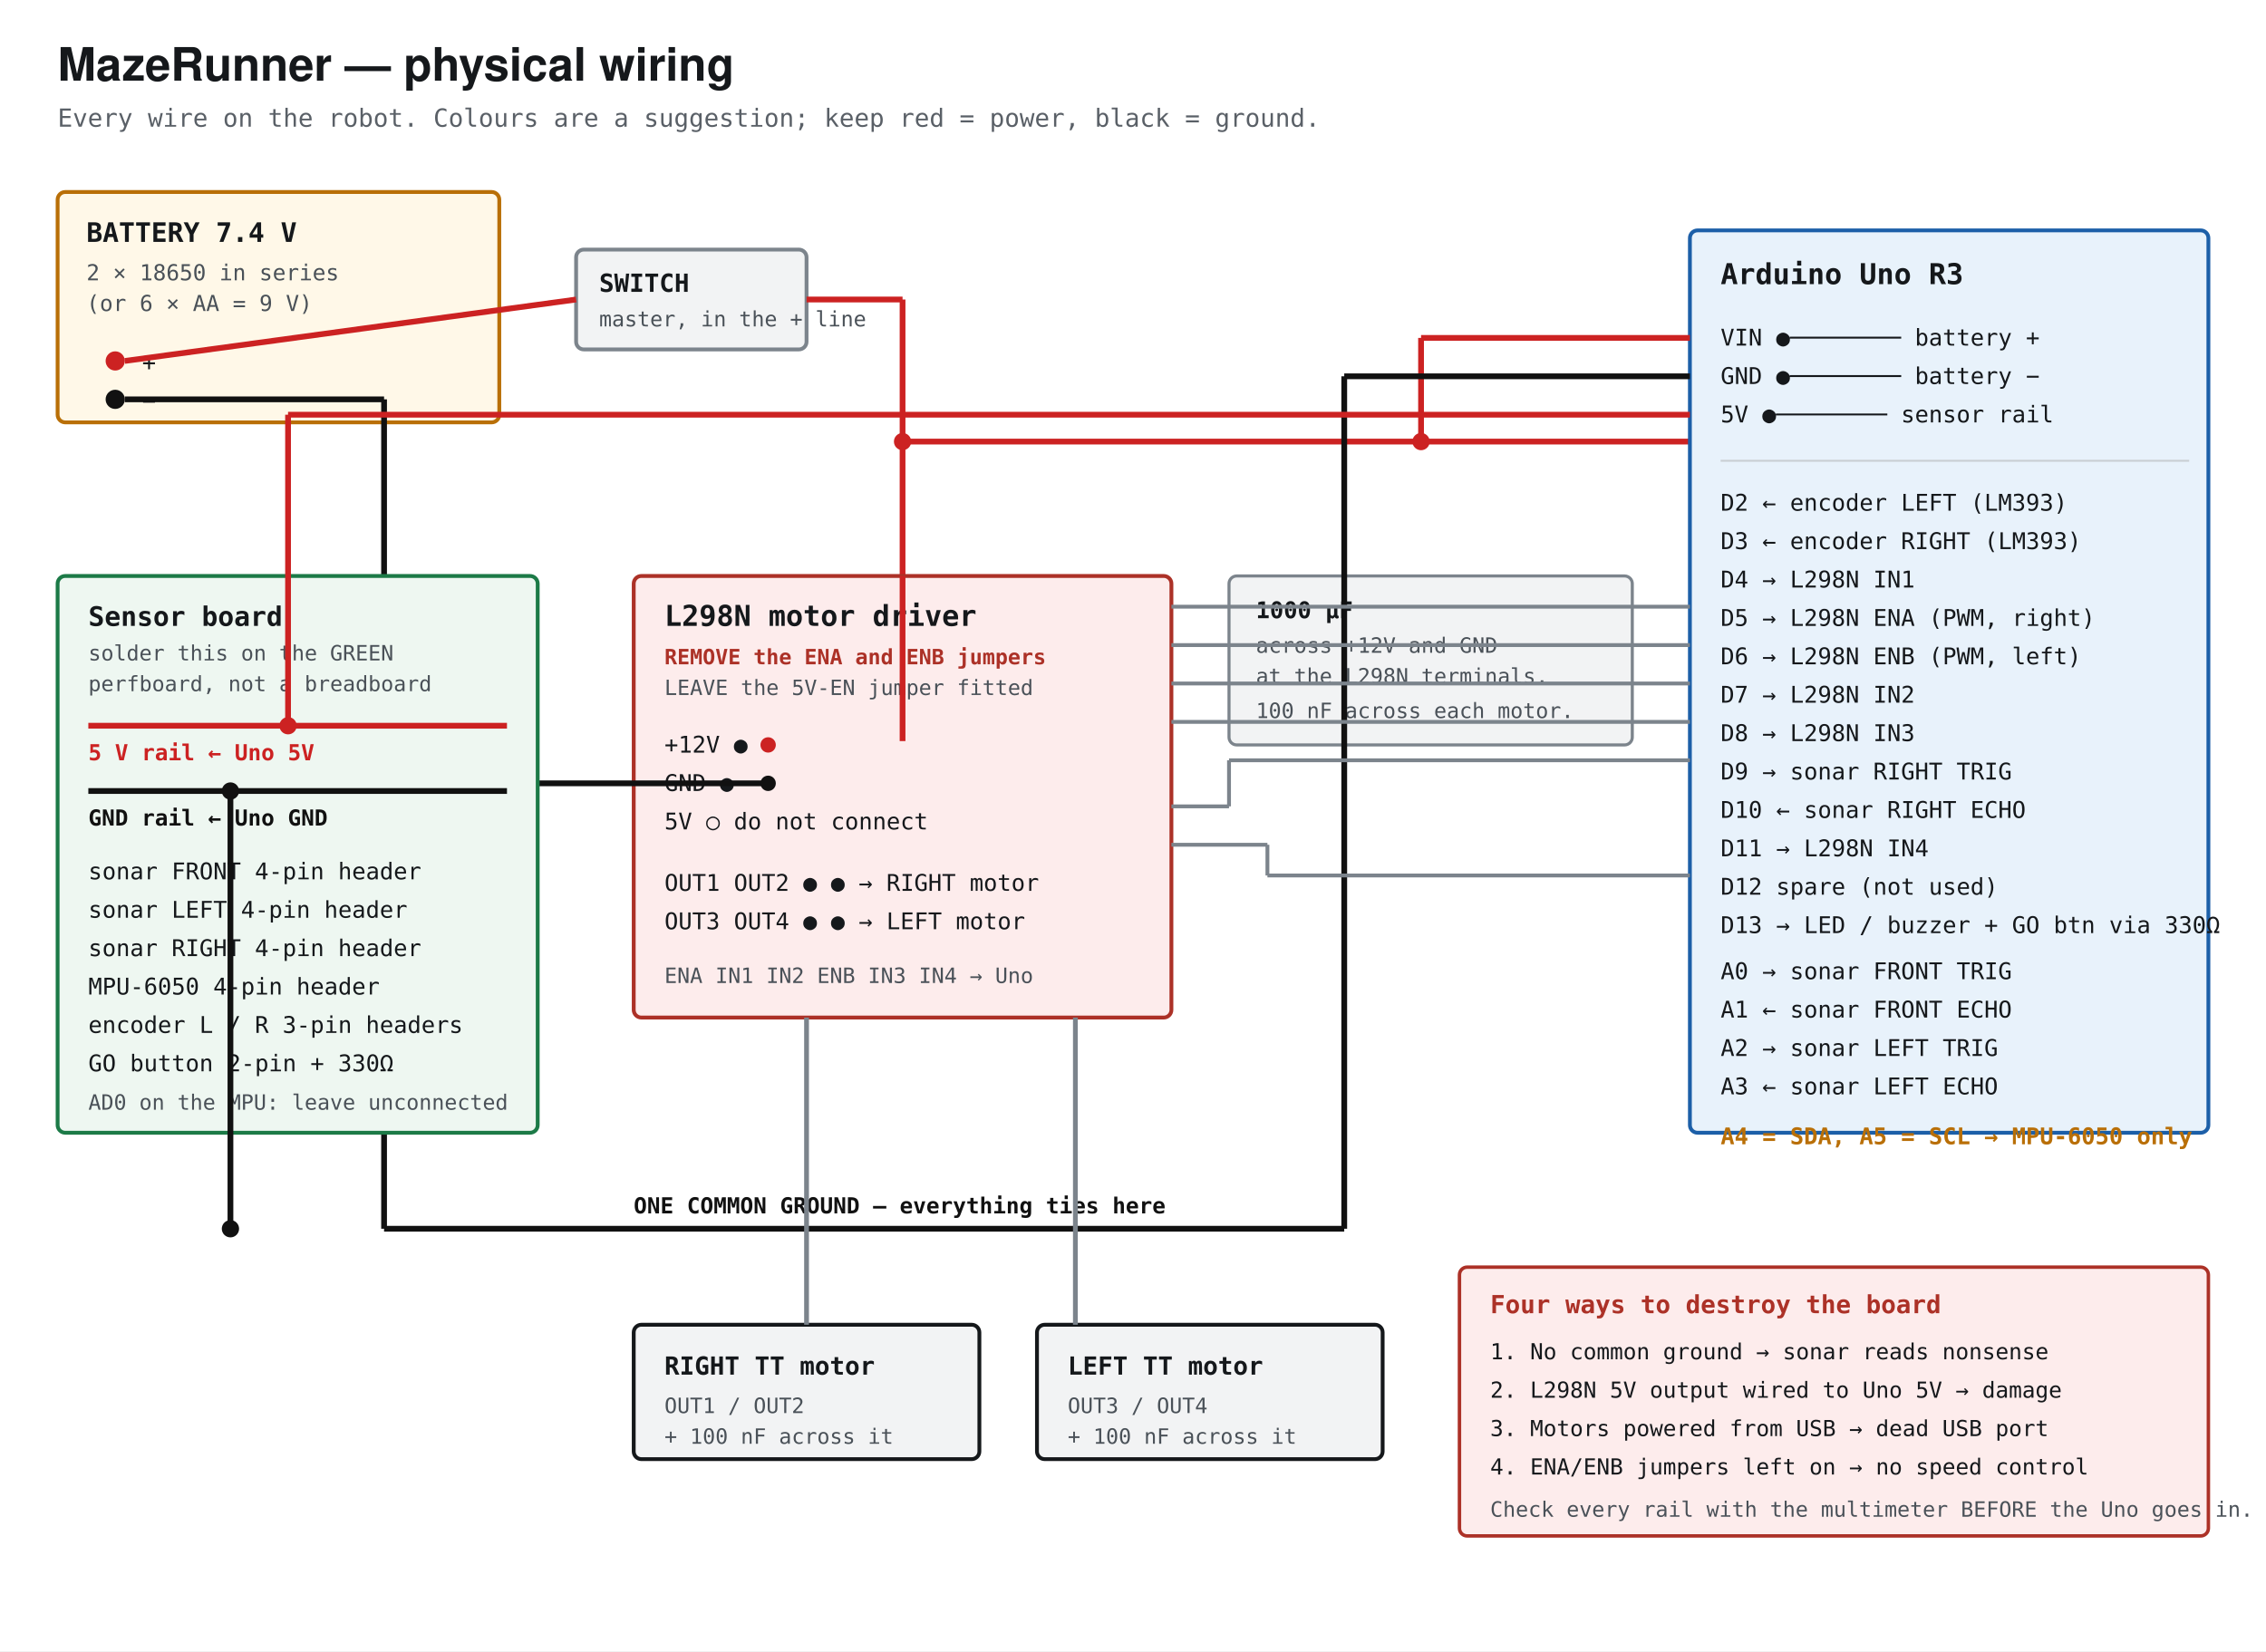
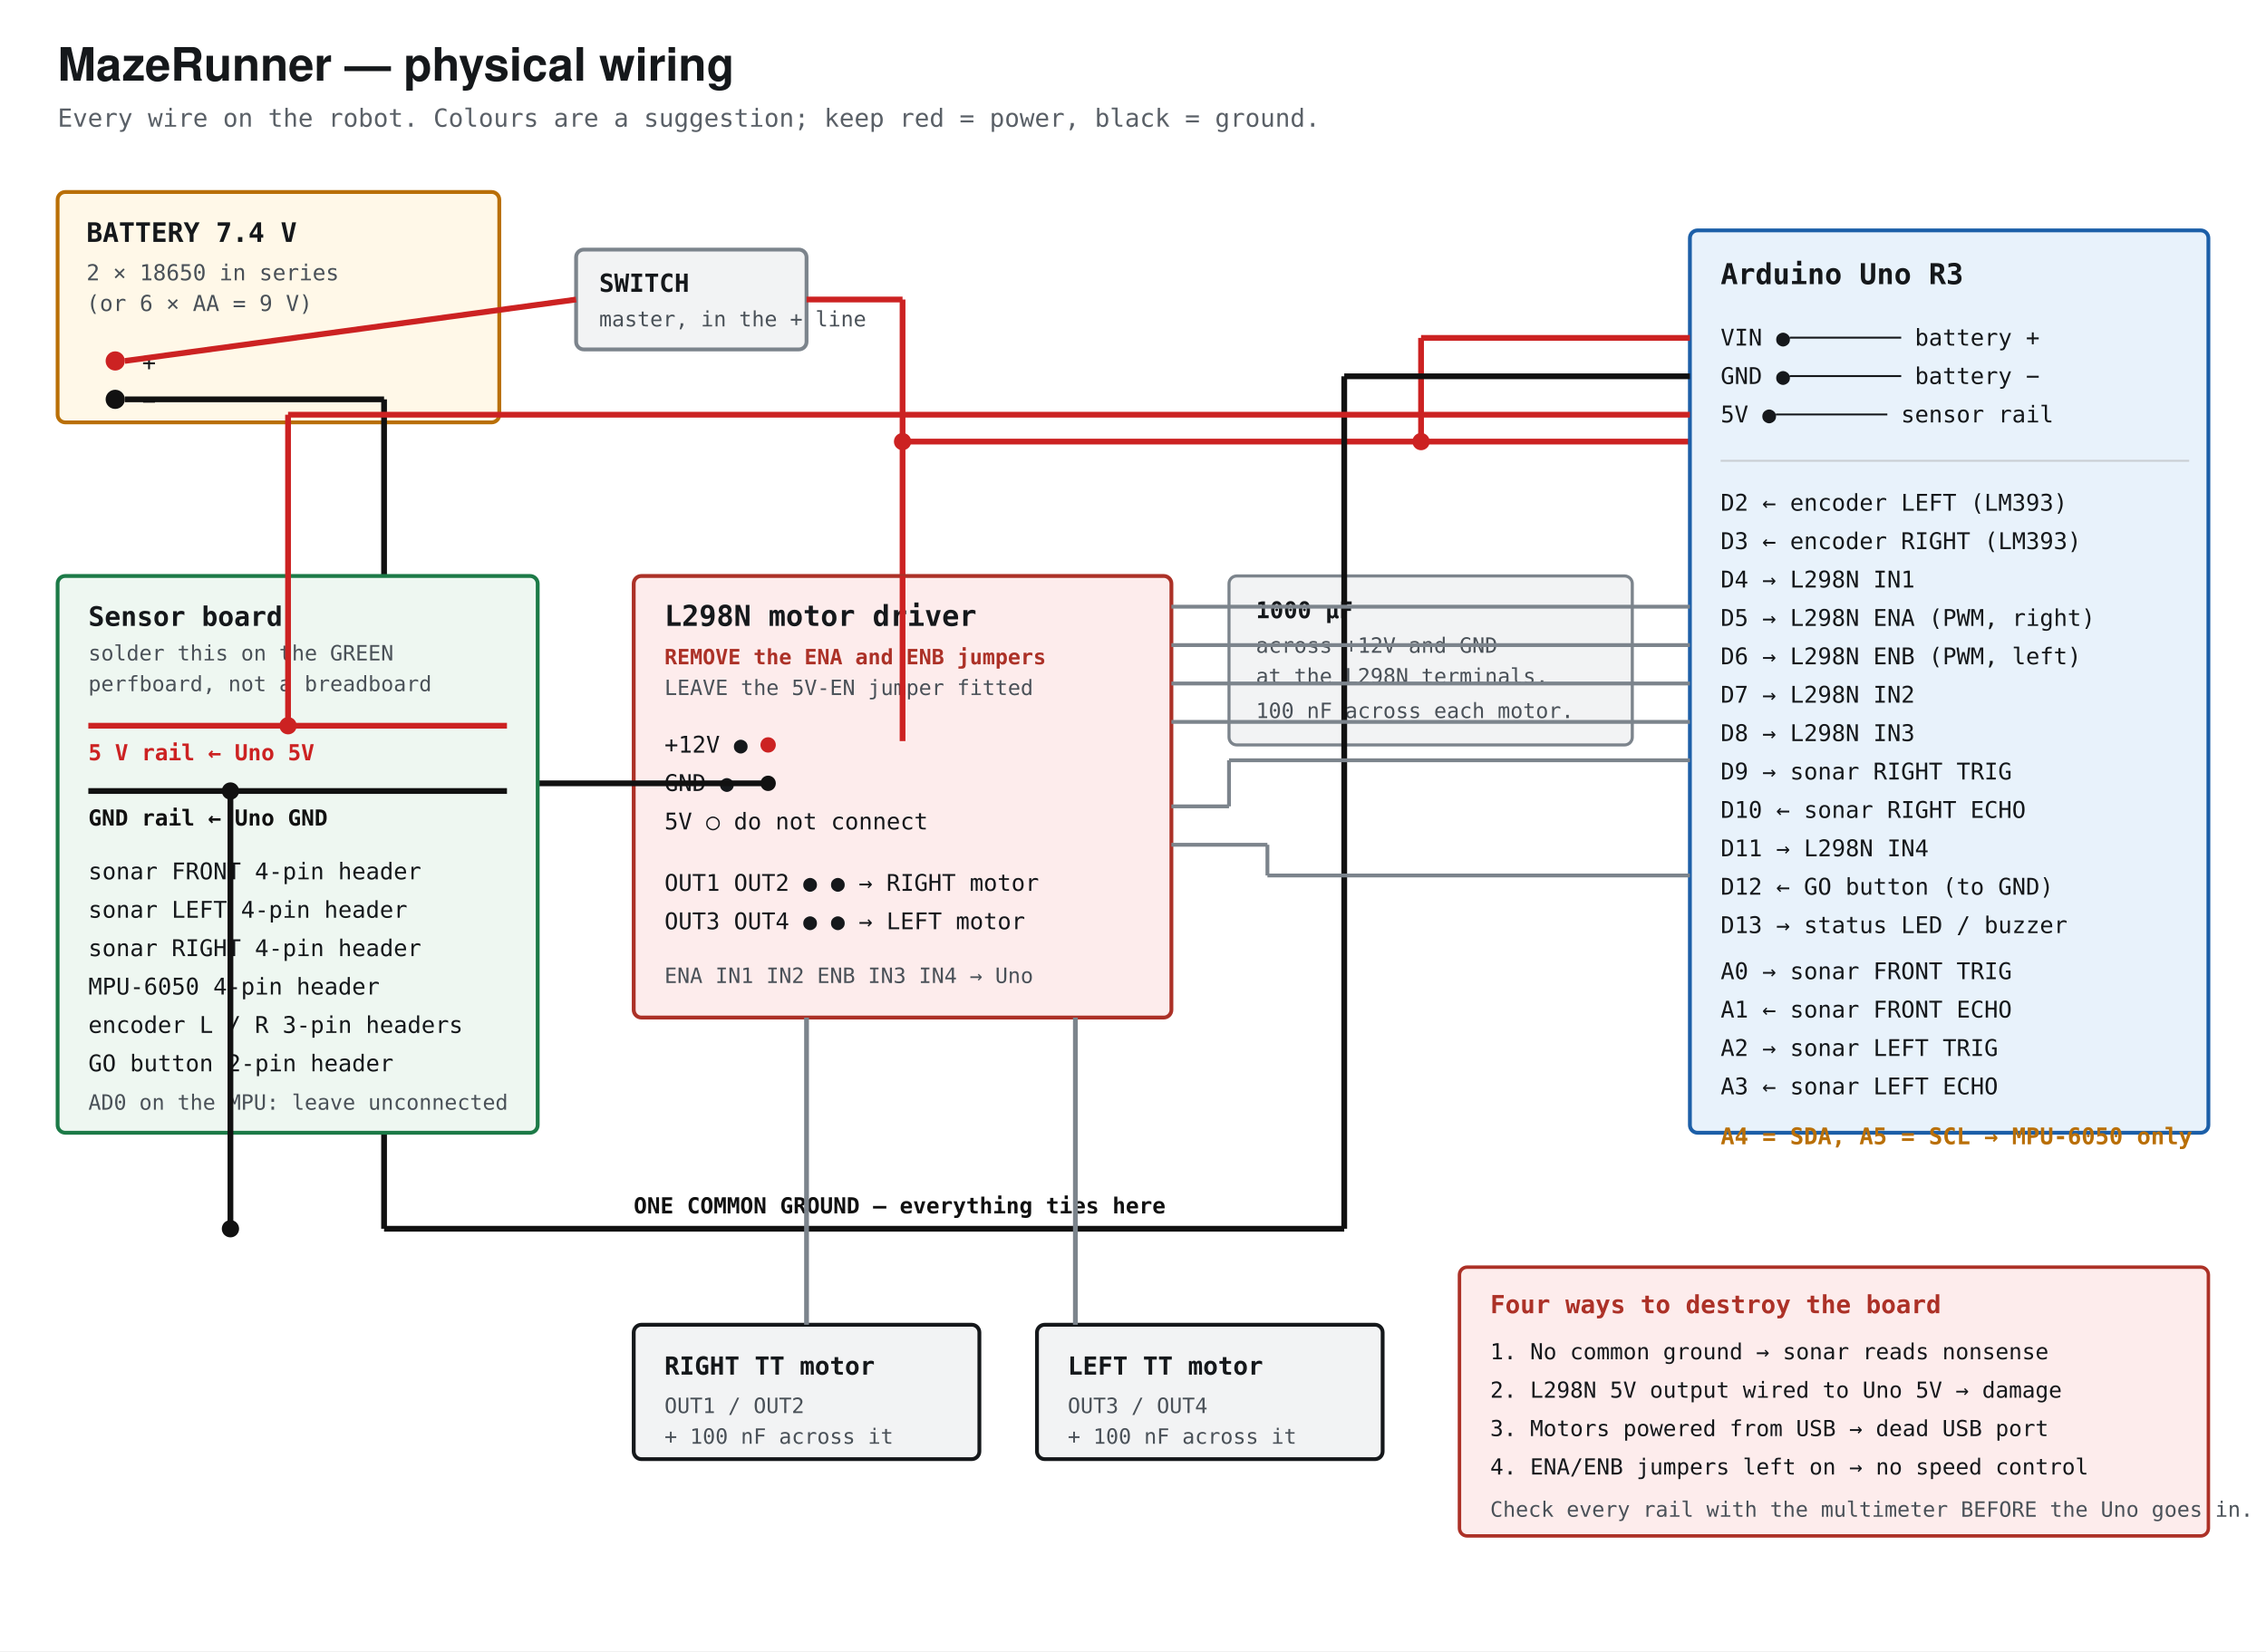
<svg xmlns="http://www.w3.org/2000/svg" viewBox="0 0 1180 860" width="1180" height="860" font-family="ui-monospace, SFMono-Regular, Menlo, Consolas, monospace">
  <rect width="1180" height="860" fill="#ffffff" />
  <text x="30" y="42" font-size="24" font-weight="700" fill="#15181b" font-family="Helvetica, Arial, sans-serif">MazeRunner — physical wiring</text>
  <text x="30" y="66" font-size="13" fill="#5a6067">Every wire on the robot. Colours are a suggestion; keep red = power, black = ground.</text>
  <g>
    <rect x="30" y="100" width="230" height="120" rx="4" fill="#fff8e8" stroke="#b96f07" stroke-width="2" />
    <text x="45" y="126" font-size="14" font-weight="700" fill="#15181b">BATTERY  7.4 V</text>
    <text x="45" y="146" font-size="11.5" fill="#4a5158">2 × 18650 in series</text>
    <text x="45" y="162" font-size="11.5" fill="#4a5158">(or 6 × AA = 9 V)</text>
    <circle cx="60" cy="188" r="5" fill="#cc2222" />
    <text x="74" y="193" font-size="12" fill="#15181b">+</text>
    <circle cx="60" cy="208" r="5" fill="#111111" />
    <text x="74" y="213" font-size="12" fill="#15181b">−</text>
    <rect x="300" y="130" width="120" height="52" rx="4" fill="#f2f3f4" stroke="#7c848c" stroke-width="2" />
    <text x="312" y="152" font-size="13" font-weight="700" fill="#15181b">SWITCH</text>
    <text x="312" y="170" font-size="11" fill="#4a5158">master, in the + line</text>
    <line x1="65" y1="188" x2="300" y2="156" stroke="#cc2222" stroke-width="3" />
    <line x1="420" y1="156" x2="470" y2="156" stroke="#cc2222" stroke-width="3" />
    <line x1="470" y1="156" x2="470" y2="300" stroke="#cc2222" stroke-width="3" />
    <line x1="470" y1="230" x2="880" y2="230" stroke="#cc2222" stroke-width="3" />
    <circle cx="470" cy="230" r="4.5" fill="#cc2222" />
    <line x1="65" y1="208" x2="200" y2="208" stroke="#111111" stroke-width="3" />
    <line x1="200" y1="208" x2="200" y2="640" stroke="#111111" stroke-width="3" />
  </g>
  <g>
    <rect x="330" y="300" width="280" height="230" rx="4" fill="#fdecec" stroke="#ac3127" stroke-width="2" />
    <text x="346" y="326" font-size="15" font-weight="700" fill="#15181b">L298N motor driver</text>
    <text x="346" y="346" font-size="11" fill="#ac3127" font-weight="700">REMOVE the ENA and ENB jumpers</text>
    <text x="346" y="362" font-size="11" fill="#4a5158">LEAVE the 5V-EN jumper fitted</text>
    <text x="346" y="392" font-size="12" fill="#15181b">+12V ●</text>
    <text x="346" y="412" font-size="12" fill="#15181b">GND  ●</text>
    <text x="346" y="432" font-size="12" fill="#15181b">5V   ○  do not connect</text>
    <text x="346" y="464" font-size="12" fill="#15181b">OUT1 OUT2 ● ● → RIGHT motor</text>
    <text x="346" y="484" font-size="12" fill="#15181b">OUT3 OUT4 ● ● → LEFT  motor</text>
    <text x="346" y="512" font-size="11" fill="#4a5158">ENA IN1 IN2 ENB IN3 IN4 → Uno</text>
    <line x1="470" y1="300" x2="470" y2="386" stroke="#cc2222" stroke-width="3" />
    <circle cx="400" cy="388" r="4" fill="#cc2222" />
    <line x1="200" y1="408" x2="400" y2="408" stroke="#111111" stroke-width="3" />
    <circle cx="400" cy="408" r="4" fill="#111111" />
    <circle cx="200" cy="408" r="4.5" fill="#111111" />
  </g>
  <g>
    <rect x="640" y="300" width="210" height="88" rx="4" fill="#f2f3f4" stroke="#7c848c" stroke-width="1.6" />
    <text x="654" y="322" font-size="12" font-weight="700" fill="#15181b">1000 µF</text>
    <text x="654" y="340" font-size="11" fill="#4a5158">across +12V and GND</text>
    <text x="654" y="356" font-size="11" fill="#4a5158">at the L298N terminals.</text>
    <text x="654" y="374" font-size="11" fill="#4a5158">100 nF across each motor.</text>
  </g>
  <g>
    <rect x="880" y="120" width="270" height="470" rx="4" fill="#e8f2fb" stroke="#1c5fa8" stroke-width="2" />
    <text x="896" y="148" font-size="15" font-weight="700" fill="#15181b">Arduino Uno R3</text>
    <text x="896" y="180" font-size="12" fill="#15181b">VIN  ●──────── battery +</text>
    <text x="896" y="200" font-size="12" fill="#15181b">GND  ●──────── battery −</text>
    <text x="896" y="220" font-size="12" fill="#15181b">5V   ●──────── sensor rail</text>
    <line x1="880" y1="176" x2="740" y2="176" stroke="#cc2222" stroke-width="3" />
    <line x1="740" y1="176" x2="740" y2="230" stroke="#cc2222" stroke-width="3" />
    <circle cx="740" cy="230" r="4.5" fill="#cc2222" />
    <line x1="880" y1="196" x2="700" y2="196" stroke="#111111" stroke-width="3" />
    <line x1="700" y1="196" x2="700" y2="640" stroke="#111111" stroke-width="3" />
    <line x1="200" y1="640" x2="700" y2="640" stroke="#111111" stroke-width="3" />
    <text x="330" y="632" font-size="11.5" fill="#111111" font-weight="700">ONE COMMON GROUND — everything ties here</text>
    <line x1="896" y1="240" x2="1140" y2="240" stroke="#c9ced3" stroke-width="1" />
    <text x="896" y="266" font-size="12" fill="#15181b">D2  ← encoder LEFT   (LM393)</text>
    <text x="896" y="286" font-size="12" fill="#15181b">D3  ← encoder RIGHT  (LM393)</text>
    <text x="896" y="306" font-size="12" fill="#15181b">D4  → L298N IN1</text>
    <text x="896" y="326" font-size="12" fill="#15181b">D5  → L298N ENA   (PWM, right)</text>
    <text x="896" y="346" font-size="12" fill="#15181b">D6  → L298N ENB   (PWM, left)</text>
    <text x="896" y="366" font-size="12" fill="#15181b">D7  → L298N IN2</text>
    <text x="896" y="386" font-size="12" fill="#15181b">D8  → L298N IN3</text>
    <text x="896" y="406" font-size="12" fill="#15181b">D9  → sonar RIGHT  TRIG</text>
    <text x="896" y="426" font-size="12" fill="#15181b">D10 ← sonar RIGHT  ECHO</text>
    <text x="896" y="446" font-size="12" fill="#15181b">D11 → L298N IN4</text>
-     <text x="896" y="466" font-size="12" fill="#15181b">D12   spare (not used)</text>
-     <text x="896" y="486" font-size="12" fill="#15181b">D13 → LED / buzzer + GO btn via 330Ω</text>
+     <text x="896" y="466" font-size="12" fill="#15181b">D12 ← GO button (to GND)</text>
+     <text x="896" y="486" font-size="12" fill="#15181b">D13 → status LED / buzzer</text>
    <text x="896" y="510" font-size="12" fill="#15181b">A0  → sonar FRONT  TRIG</text>
    <text x="896" y="530" font-size="12" fill="#15181b">A1  ← sonar FRONT  ECHO</text>
    <text x="896" y="550" font-size="12" fill="#15181b">A2  → sonar LEFT   TRIG</text>
    <text x="896" y="570" font-size="12" fill="#15181b">A3  ← sonar LEFT   ECHO</text>
    <text x="896" y="596" font-size="12" fill="#b96f07" font-weight="700">A4 = SDA, A5 = SCL → MPU-6050 only</text>
    <line x1="880" y1="316" x2="610" y2="316" stroke="#7c848c" stroke-width="2" />
    <line x1="880" y1="336" x2="610" y2="336" stroke="#7c848c" stroke-width="2" />
    <line x1="880" y1="356" x2="610" y2="356" stroke="#7c848c" stroke-width="2" />
    <line x1="880" y1="376" x2="610" y2="376" stroke="#7c848c" stroke-width="2" />
    <line x1="880" y1="396" x2="640" y2="396" stroke="#7c848c" stroke-width="2" />
    <line x1="640" y1="396" x2="640" y2="420" stroke="#7c848c" stroke-width="2" />
    <line x1="640" y1="420" x2="610" y2="420" stroke="#7c848c" stroke-width="2" />
    <line x1="880" y1="456" x2="660" y2="456" stroke="#7c848c" stroke-width="2" />
    <line x1="660" y1="456" x2="660" y2="440" stroke="#7c848c" stroke-width="2" />
    <line x1="660" y1="440" x2="610" y2="440" stroke="#7c848c" stroke-width="2" />
  </g>
  <g>
    <rect x="30" y="300" width="250" height="290" rx="4" fill="#eef7f1" stroke="#1c7a47" stroke-width="2" />
    <text x="46" y="326" font-size="14" font-weight="700" fill="#15181b">Sensor board</text>
    <text x="46" y="344" font-size="11" fill="#4a5158">solder this on the GREEN</text>
    <text x="46" y="360" font-size="11" fill="#4a5158">perfboard, not a breadboard</text>
    <line x1="46" y1="378" x2="264" y2="378" stroke="#cc2222" stroke-width="3" />
    <text x="46" y="396" font-size="11.5" fill="#cc2222" font-weight="700">5 V rail  ← Uno 5V</text>
    <line x1="46" y1="412" x2="264" y2="412" stroke="#111111" stroke-width="3" />
    <text x="46" y="430" font-size="11.5" fill="#111111" font-weight="700">GND rail  ← Uno GND</text>
    <text x="46" y="458" font-size="12" fill="#15181b">sonar FRONT   4-pin header</text>
    <text x="46" y="478" font-size="12" fill="#15181b">sonar LEFT    4-pin header</text>
    <text x="46" y="498" font-size="12" fill="#15181b">sonar RIGHT   4-pin header</text>
    <text x="46" y="518" font-size="12" fill="#15181b">MPU-6050      4-pin header</text>
    <text x="46" y="538" font-size="12" fill="#15181b">encoder L / R 3-pin headers</text>
-     <text x="46" y="558" font-size="12" fill="#15181b">GO button     2-pin + 330Ω</text>
+     <text x="46" y="558" font-size="12" fill="#15181b">GO button     2-pin header</text>
    <text x="46" y="578" font-size="11" fill="#4a5158">AD0 on the MPU: leave unconnected</text>
    <line x1="880" y1="216" x2="150" y2="216" stroke="#cc2222" stroke-width="3" />
    <line x1="150" y1="216" x2="150" y2="378" stroke="#cc2222" stroke-width="3" />
    <circle cx="150" cy="378" r="4.5" fill="#cc2222" />
    <line x1="120" y1="412" x2="120" y2="640" stroke="#111111" stroke-width="3" />
    <circle cx="120" cy="412" r="4.5" fill="#111111" />
    <circle cx="120" cy="640" r="4.5" fill="#111111" />
  </g>
  <g>
    <rect x="330" y="690" width="180" height="70" rx="4" fill="#f2f3f4" stroke="#15181b" stroke-width="2" />
    <text x="346" y="716" font-size="13" font-weight="700" fill="#15181b">RIGHT TT motor</text>
    <text x="346" y="736" font-size="11" fill="#4a5158">OUT1 / OUT2</text>
    <text x="346" y="752" font-size="11" fill="#4a5158">+ 100 nF across it</text>
    <rect x="540" y="690" width="180" height="70" rx="4" fill="#f2f3f4" stroke="#15181b" stroke-width="2" />
    <text x="556" y="716" font-size="13" font-weight="700" fill="#15181b">LEFT TT motor</text>
    <text x="556" y="736" font-size="11" fill="#4a5158">OUT3 / OUT4</text>
    <text x="556" y="752" font-size="11" fill="#4a5158">+ 100 nF across it</text>
    <line x1="420" y1="530" x2="420" y2="690" stroke="#7c848c" stroke-width="2.5" />
    <line x1="560" y1="530" x2="560" y2="690" stroke="#7c848c" stroke-width="2.5" />
  </g>
  <g>
    <rect x="760" y="660" width="390" height="140" rx="4" fill="#fdecec" stroke="#ac3127" stroke-width="1.8" />
    <text x="776" y="684" font-size="13" font-weight="700" fill="#ac3127">Four ways to destroy the board</text>
    <text x="776" y="708" font-size="11.5" fill="#15181b">1. No common ground → sonar reads nonsense</text>
    <text x="776" y="728" font-size="11.5" fill="#15181b">2. L298N 5V output wired to Uno 5V → damage</text>
    <text x="776" y="748" font-size="11.5" fill="#15181b">3. Motors powered from USB → dead USB port</text>
    <text x="776" y="768" font-size="11.5" fill="#15181b">4. ENA/ENB jumpers left on → no speed control</text>
    <text x="776" y="790" font-size="11" fill="#4a5158">Check every rail with the multimeter BEFORE the Uno goes in.</text>
  </g>
</svg>
